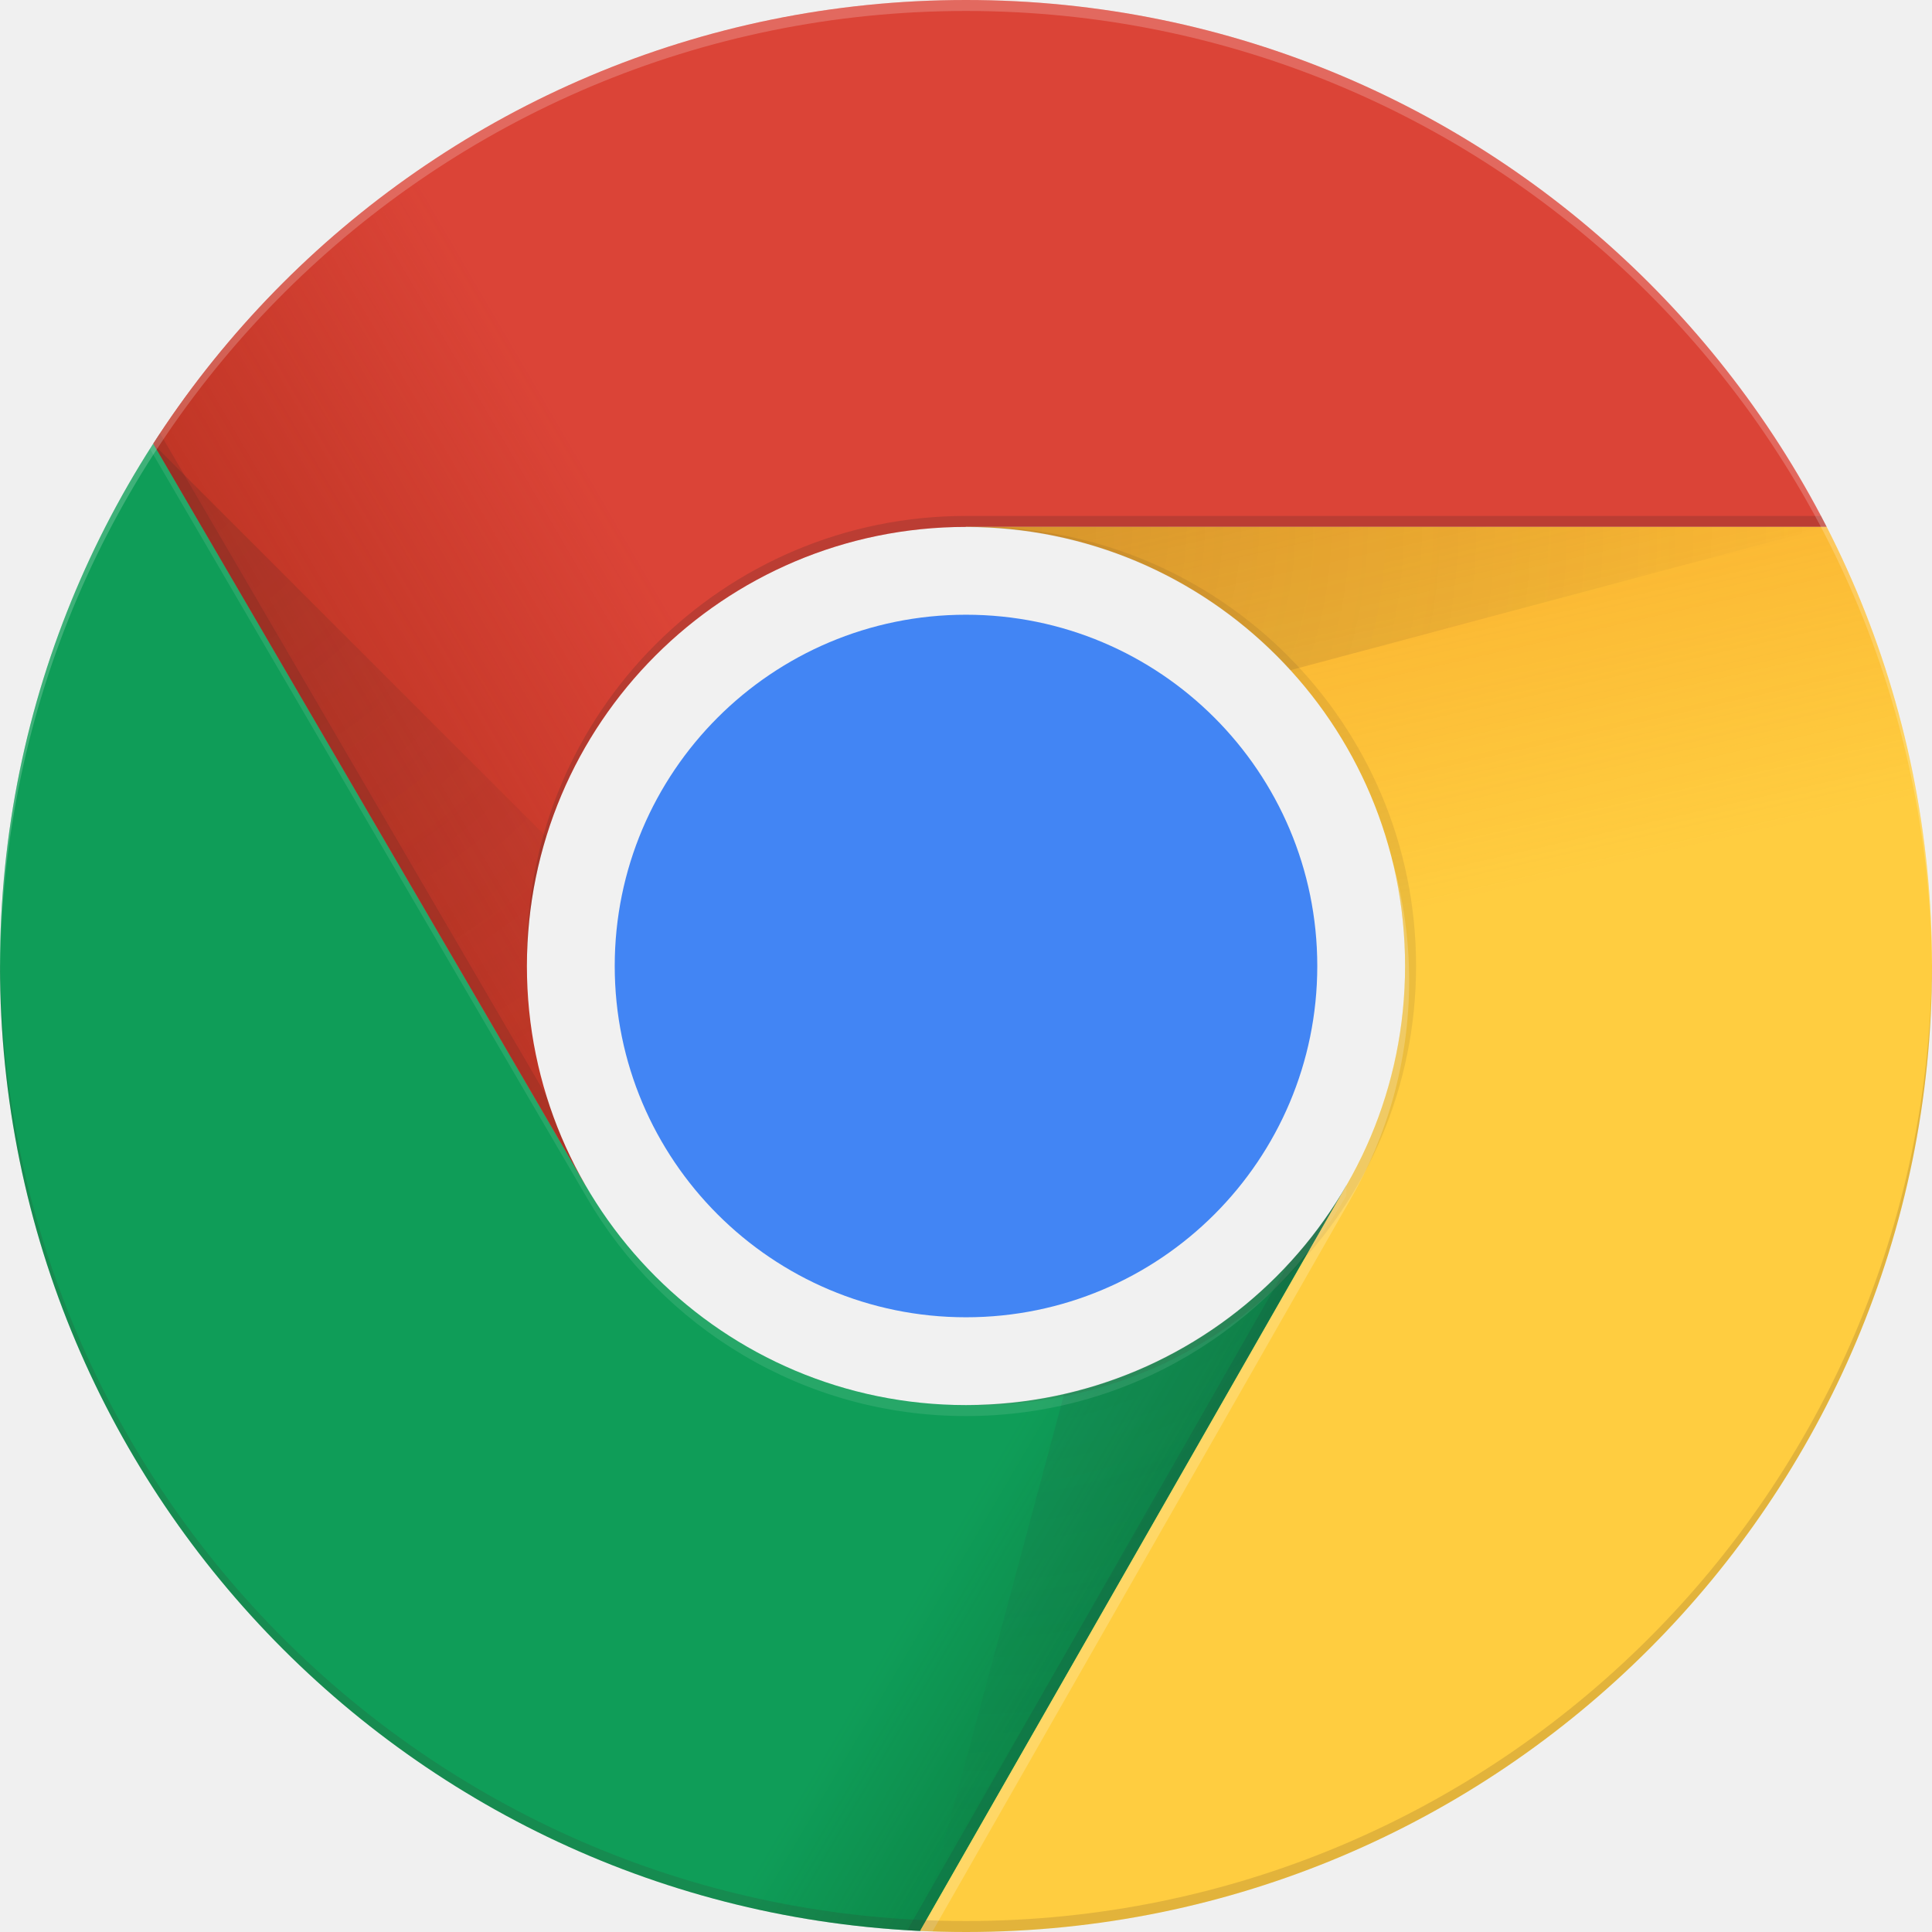
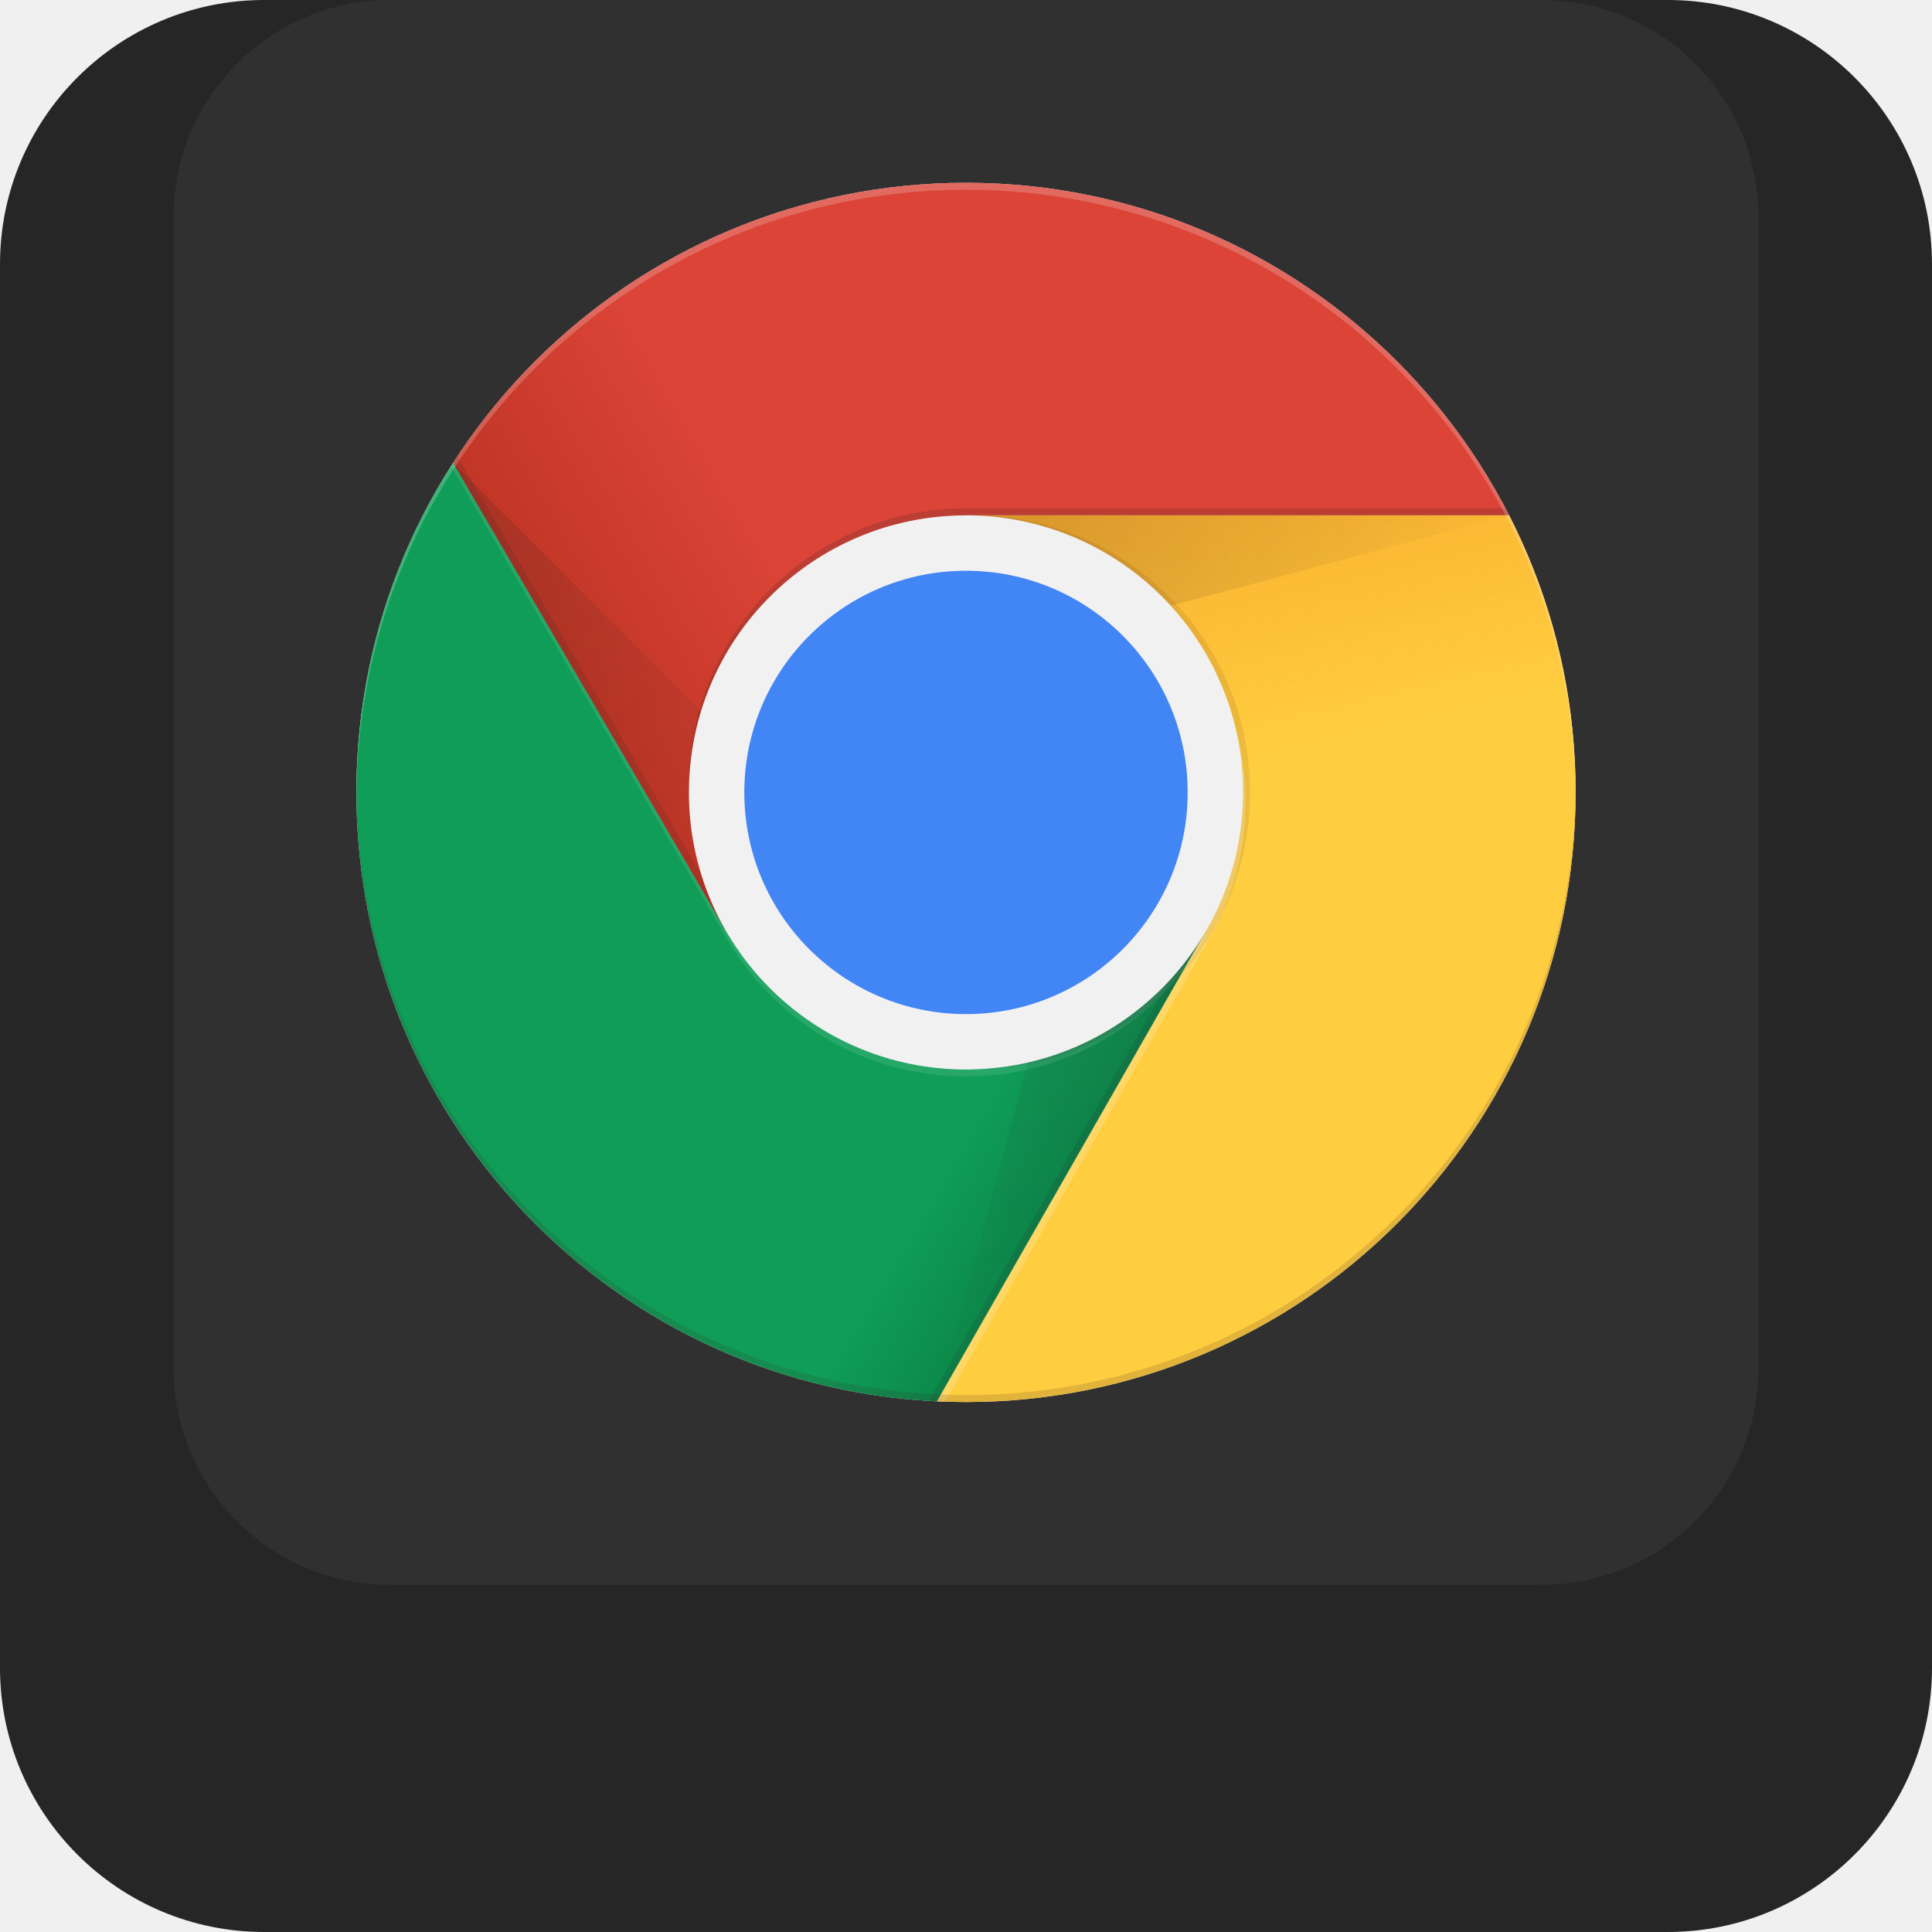
- <svg xmlns="http://www.w3.org/2000/svg" xmlns:xlink="http://www.w3.org/1999/xlink" viewBox="1 1 176 176">
-   <style>.B{clip-path:url(#C)}.C{fill:#3e2723}.D{fill-opacity:.15}.E{fill-opacity:.2}</style>
-   <defs>
-     <circle id="A" cx="96" cy="96" r="88" />
-     <path id="B" d="M8 184h83.77l38.88-38.88V116h-69.3L8 24.48z" />
-   </defs>
-   <clipPath id="C">
-     <use xlink:href="#A" />
+ <svg xmlns="http://www.w3.org/2000/svg" width="100%" height="100%" viewBox="0 0 1024 1024" version="1.1" xml:space="preserve" style="fill-rule:evenodd;clip-rule:evenodd;stroke-linejoin:round;stroke-miterlimit:2;">
+   <path id="Key" d="M140,0L884,0C961.268,0 1024,62.732 1024,140L1024,884C1024,961.268 961.268,1024 884,1024L140,1024C62.732,1024 0,961.268 0,884L0,140C0,62.732 62.732,0 140,0Z" style="fill:rgb(38,38,38);fill-rule:nonzero;" />
+   <clipPath id="_clip1">
+     <path id="Key1" d="M140,0L884,0C961.268,0 1024,62.732 1024,140L1024,884C1024,961.268 961.268,1024 884,1024L140,1024C62.732,1024 0,961.268 0,884L0,140C0,62.732 62.732,0 140,0Z" clip-rule="nonzero" />
  </clipPath>
-   <g class="B" transform="translate(-7 -7)">
-     <path d="M21.97 8v108h39.4L96 56h88V8z" fill="#db4437" />
-     <linearGradient id="D" x1="29.34" x2="81.84" y1="75.02" y2="44.35" gradientUnits="userSpaceOnUse">
-       <stop stop-color="#a52714" stop-opacity=".6" offset="0" />
-       <stop stop-color="#a52714" stop-opacity="0" offset=".66" />
-     </linearGradient>
-     <path d="M21.97 8v108h39.4L96 56h88V8z" fill="url(#D)" />
-     <path d="M62.3 115.6L22.48 47.3l-.58 1 39.54 67.8z" class="C D" />
-     <use xlink:href="#B" fill="#0f9d58" />
-     <linearGradient id="E" x1="110.9" x2="52.54" y1="164.5" y2="130.3" gradientUnits="userSpaceOnUse">
-       <stop stop-color="#055524" stop-opacity=".4" offset="0" />
-       <stop stop-color="#055524" stop-opacity="0" offset=".33" />
-     </linearGradient>
-     <path d="M8 184h83.77l38.88-38.88V116h-69.3L8 24.48z" fill="url(#E)" />
-     <path d="M129.8 117.3l-.83-.48-38.4 67.15h1.15l38.1-66.64z" fill="#263238" class="D" />
-     <defs>
-       <path id="F" d="M8 184h83.77l38.88-38.88V116h-69.3L8 24.48z" />
-     </defs>
-     <clipPath id="G">
-       <use xlink:href="#F" />
+   <g clip-path="url(#_clip1)">
+     <path id="Top" d="M206.844,0L817.156,0C880.54,0 932,51.46 932,114.844L932,725.156C932,788.54 880.54,840 817.156,840L206.844,840C143.46,840 92,788.54 92,725.156L92,114.844C92,51.46 143.46,0 206.844,0Z" style="fill:rgb(48,48,48);fill-rule:nonzero;" />
+   </g>
+   <g id="Chrome-Logo" transform="matrix(0.631064,0,0,0.631064,188.895,96.8962)">
+     <circle cx="512" cy="512" r="512" style="fill:rgb(235,235,235);" />
+     <clipPath id="_clip2">
+       <circle cx="512" cy="512" r="512" />
    </clipPath>
-     <g clip-path="url(#G)">
-       <path d="M96 56l34.65 60-38.88 68H184V56z" fill="#ffcd40" />
-       <linearGradient id="H" x1="121.9" x2="136.6" y1="49.8" y2="114.1" gradientUnits="userSpaceOnUse">
-         <stop stop-color="#ea6100" stop-opacity=".3" offset="0" />
-         <stop stop-color="#ea6100" stop-opacity="0" offset=".66" />
-       </linearGradient>
-       <path d="M96 56l34.65 60-38.88 68H184V56z" fill="url(#H)" />
-     </g>
-     <path d="M96 56l34.65 60-38.88 68H184V56z" fill="#ffcd40" />
-     <path d="M96 56l34.65 60-38.88 68H184V56z" fill="url(#H)" />
-     <defs>
-       <path id="I" d="M96 56l34.65 60-38.88 68H184V56z" />
-     </defs>
-     <clipPath id="J">
-       <use xlink:href="#I" />
-     </clipPath>
-     <g clip-path="url(#J)">
-       <path d="M21.97 8v108h39.4L96 56h88V8z" fill="#db4437" />
-       <path d="M21.97 8v108h39.4L96 56h88V8z" fill="url(#D)" />
-     </g>
-   </g>
-   <radialGradient id="K" cx="668.2" cy="55.95" r="84.08" gradientTransform="translate(-576)" gradientUnits="userSpaceOnUse">
-     <stop stop-color="#3e2723" stop-opacity=".2" offset="0" />
-     <stop stop-color="#3e2723" stop-opacity="0" offset="1" />
-   </radialGradient>
-   <g transform="translate(-7 -7)">
-     <path d="M96 56v20.95L174.4 56z" fill="url(#K)" class="B" />
-     <g class="B">
-       <defs>
-         <path id="L" d="M21.97 8v40.34L61.36 116 96 56h88V8z" />
-       </defs>
-       <clipPath id="M">
-         <use xlink:href="#L" />
-       </clipPath>
-       <g clip-path="url(#M)">
-         <use xlink:href="#B" fill="#0f9d58" />
-         <path d="M8 184h83.77l38.88-38.88V116h-69.3L8 24.48z" fill="url(#E)" />
+     <g clip-path="url(#_clip2)">
+       <g id="chrome" transform="matrix(5.81818,0,0,5.81818,512,512)">
+         <g transform="matrix(1,0,0,1,-88,-88)">
+           <clipPath id="_clip3">
+             <rect x="0" y="0" width="176" height="176" />
+           </clipPath>
+           <g clip-path="url(#_clip3)">
+             <g transform="matrix(1,0,0,1,-8,-8)">
+               <path d="M21.97,8L21.97,116L61.37,116L96,56L184,56L184,8L21.97,8Z" style="fill:rgb(219,68,55);fill-rule:nonzero;" />
+               <path d="M21.97,8L21.97,116L61.37,116L96,56L184,56L184,8L21.97,8Z" style="fill:url(#_Linear4);fill-rule:nonzero;" />
+               <path d="M62.3,115.6L22.48,47.3L21.9,48.3L61.44,116.1L62.3,115.6Z" style="fill:rgb(62,39,35);fill-opacity:0.15;fill-rule:nonzero;" />
+               <path id="B" d="M8,184L91.77,184L130.65,145.12L130.65,116L61.35,116L8,24.48L8,184Z" style="fill:rgb(15,157,88);fill-rule:nonzero;" />
+               <path d="M8,184L91.77,184L130.65,145.12L130.65,116L61.35,116L8,24.48L8,184Z" style="fill:url(#_Linear5);fill-rule:nonzero;" />
+               <path d="M129.8,117.3L128.97,116.82L90.57,183.97L91.72,183.97L129.82,117.33L129.8,117.3Z" style="fill:rgb(38,50,56);fill-opacity:0.15;fill-rule:nonzero;" />
+               <g>
+                 <clipPath id="_clip6">
+                   <path d="M8,184L91.77,184L130.65,145.12L130.65,116L61.35,116L8,24.48L8,184Z" />
+                 </clipPath>
+                 <g clip-path="url(#_clip6)">
+                   <path d="M96,56L130.65,116L91.77,184L184,184L184,56L96,56Z" style="fill:rgb(255,205,64);fill-rule:nonzero;" />
+                   <path d="M96,56L130.65,116L91.77,184L184,184L184,56L96,56Z" style="fill:url(#_Linear7);fill-rule:nonzero;" />
+                 </g>
+               </g>
+               <path d="M96,56L130.65,116L91.77,184L184,184L184,56L96,56Z" style="fill:rgb(255,205,64);fill-rule:nonzero;" />
+               <path d="M96,56L130.65,116L91.77,184L184,184L184,56L96,56Z" style="fill:url(#_Linear8);fill-rule:nonzero;" />
+               <g>
+                 <clipPath id="_clip9">
+                   <path d="M96,56L130.65,116L91.77,184L184,184L184,56L96,56Z" />
+                 </clipPath>
+                 <g clip-path="url(#_clip9)">
+                   <path d="M21.97,8L21.97,116L61.37,116L96,56L184,56L184,8L21.97,8Z" style="fill:rgb(219,68,55);fill-rule:nonzero;" />
+                   <path d="M21.97,8L21.97,116L61.37,116L96,56L184,56L184,8L21.97,8Z" style="fill:url(#_Linear10);fill-rule:nonzero;" />
+                 </g>
+               </g>
+             </g>
+             <g transform="matrix(1,0,0,1,-8,-8)">
+               <path d="M96,56L96,76.95L174.4,56L96,56Z" style="fill:url(#_Radial11);fill-rule:nonzero;" />
+               <g>
+                 <g>
+                   <clipPath id="_clip12">
+                     <path d="M21.97,8L21.97,48.34L61.36,116L96,56L184,56L184,8L21.97,8Z" />
+                   </clipPath>
+                   <g clip-path="url(#_clip12)">
+                     <path id="B1" d="M8,184L91.77,184L130.65,145.12L130.65,116L61.35,116L8,24.48L8,184Z" style="fill:rgb(15,157,88);fill-rule:nonzero;" />
+                     <path d="M8,184L91.77,184L130.65,145.12L130.65,116L61.35,116L8,24.48L8,184Z" style="fill:url(#_Linear13);fill-rule:nonzero;" />
+                   </g>
+                 </g>
+               </g>
+             </g>
+             <g transform="matrix(1,0,0,1,-8,-8)">
+               <path d="M21.97,48.45L79.22,105.69L61.36,116L21.97,48.45Z" style="fill:url(#_Radial14);fill-rule:nonzero;" />
+             </g>
+             <g transform="matrix(1,0,0,1,-8,-8)">
+               <path d="M91.83,183.9L112.79,105.7L130.65,116L91.83,183.9Z" style="fill:url(#_Radial15);fill-rule:nonzero;" />
+               <g>
+                 <circle cx="96" cy="96" r="40" style="fill:rgb(241,241,241);" />
+                 <circle cx="96" cy="96" r="32" style="fill:rgb(66,133,244);" />
+                 <path d="M96,55C73.9,55 56,72.9 56,95L56,96C56,73.9 73.9,56 96,56L184,56L184,55L96,55Z" style="fill:rgb(62,39,35);fill-opacity:0.2;fill-rule:nonzero;" />
+                 <path d="M130.6,116C123.68,127.94 110.8,136 96,136C81.2,136 68.3,127.94 61.4,116L61.36,116L8,24.48L8,25.48L61.4,117C68.32,128.94 81.2,137 96,137C110.8,137 123.68,128.95 130.6,117L130.65,117L130.65,116L130.59,116L130.6,116Z" style="fill:white;fill-opacity:0.1;fill-rule:nonzero;" />
+                 <path d="M97,56C96.83,56 96.67,56.02 96.5,56.03C118.36,56.3 136,74.08 136,96C136,117.92 118.36,135.7 96.5,135.97C96.67,135.97 96.83,136 97,136C119.1,136 137,118.1 137,96C137,73.9 119.1,56 97,56Z" style="fill:rgb(62,39,35);fill-opacity:0.1;fill-rule:nonzero;" />
+                 <path d="M131,117.3C134.4,111.42 136.37,104.62 136.37,97.34C136.372,93.238 135.742,89.16 134.5,85.25C135.45,88.67 136,92.25 136,95.98C136,103.26 134.03,110.06 130.63,115.94L130.65,115.98L91.77,183.98L92.93,183.98L131,117.3Z" style="fill:white;fill-opacity:0.2;fill-rule:nonzero;" />
+                 <path d="M96,9C144.43,9 183.72,48.13 184,96.5C184,96.33 184.01,96.17 184.01,96C184.01,47.4 144.61,8 96.01,8C47.41,8 8,47.4 8,96C8,96.17 8.01,96.33 8.01,96.5C8.28,48.13 47.57,9 96,9Z" style="fill:white;fill-opacity:0.2;fill-rule:nonzero;" />
+                 <path d="M96,183C144.43,183 183.72,143.87 184,95.5C184,95.67 184.01,95.83 184.01,96C184.01,144.6 144.61,184 96.01,184C47.41,184 8,144.6 8,96C8,95.83 8.01,95.67 8.01,95.5C8.28,143.87 47.57,183 96.01,183L96,183Z" style="fill:rgb(62,39,35);fill-opacity:0.15;fill-rule:nonzero;" />
+               </g>
+             </g>
+           </g>
+         </g>
      </g>
    </g>
  </g>
-   <radialGradient id="N" cx="597.9" cy="48.52" r="78.04" gradientTransform="translate(-576)" gradientUnits="userSpaceOnUse">
-     <stop stop-color="#3e2723" stop-opacity=".2" offset="0" />
-     <stop stop-color="#3e2723" stop-opacity="0" offset="1" />
-   </radialGradient>
-   <path transform="translate(-7 -7)" d="M21.97 48.45l57.25 57.24L61.36 116z" fill="url(#N)" class="B" />
-   <radialGradient id="O" cx="671.8" cy="96.14" r="87.87" gradientTransform="translate(-576)" gradientUnits="userSpaceOnUse">
-     <stop stop-color="#263238" stop-opacity=".2" offset="0" />
-     <stop stop-color="#263238" stop-opacity="0" offset="1" />
-   </radialGradient>
-   <g transform="translate(-7 -7)">
-     <path d="M91.83 183.9l20.96-78.2 17.86 10.3z" fill="url(#O)" class="B" />
-     <g class="B">
-       <circle cx="96" cy="96" r="40" fill="#f1f1f1" />
-       <circle cx="96" cy="96" r="32" fill="#4285f4" />
-       <path d="M96 55c-22.1 0-40 17.9-40 40v1c0-22.1 17.9-40 40-40h88v-1H96z" class="C E" />
-       <path d="M130.6 116c-6.92 11.94-19.8 20-34.6 20-14.8 0-27.7-8.06-34.6-20h-.04L8 24.48v1L61.4 117c6.92 11.94 19.8 20 34.6 20 14.8 0 27.68-8.05 34.6-20h.05v-1h-.06z" fill="#fff" fill-opacity=".1" />
-       <path d="M97 56c-.17 0-.33.02-.5.03C118.36 56.3 136 74.08 136 96s-17.64 39.7-39.5 39.97c.17 0 .33.03.5.03 22.1 0 40-17.9 40-40s-17.9-40-40-40z" opacity=".1" class="C" />
-       <path d="M131 117.3c3.4-5.88 5.37-12.68 5.37-19.96a39.87 39.87 0 0 0-1.87-12.09c.95 3.42 1.5 7 1.5 10.73 0 7.28-1.97 14.08-5.37 19.96l.02.04-38.88 68h1.16L131 117.3z" fill="#fff" class="E" />
-       <path d="M96 9c48.43 0 87.72 39.13 88 87.5 0-.17.01-.33.01-.5 0-48.6-39.4-88-88-88S8 47.4 8 96c0 .17.01.33.01.5C8.28 48.13 47.57 9 96 9z" fill="#fff" class="E" />
-       <path d="M96 183c48.43 0 87.72-39.13 88-87.5 0 .17.01.33.01.5 0 48.6-39.4 88-88 88S8 144.6 8 96c0-.17.01-.33.01-.5.27 48.37 39.56 87.5 88 87.5z" class="C D" />
-     </g>
-   </g>
+   <defs>
+     <linearGradient id="_Linear4" x1="0" y1="0" x2="1" y2="0" gradientUnits="userSpaceOnUse" gradientTransform="matrix(52.5,-30.67,30.67,52.5,29.34,75.02)">
+       <stop offset="0" style="stop-color:rgb(165,39,20);stop-opacity:0.6" />
+       <stop offset="0.66" style="stop-color:rgb(165,39,20);stop-opacity:0" />
+       <stop offset="1" style="stop-color:rgb(165,39,20);stop-opacity:0" />
+     </linearGradient>
+     <linearGradient id="_Linear5" x1="0" y1="0" x2="1" y2="0" gradientUnits="userSpaceOnUse" gradientTransform="matrix(-58.36,-34.2,34.2,-58.36,110.9,164.5)">
+       <stop offset="0" style="stop-color:rgb(5,85,36);stop-opacity:0.4" />
+       <stop offset="0.33" style="stop-color:rgb(5,85,36);stop-opacity:0" />
+       <stop offset="1" style="stop-color:rgb(5,85,36);stop-opacity:0" />
+     </linearGradient>
+     <linearGradient id="_Linear7" x1="0" y1="0" x2="1" y2="0" gradientUnits="userSpaceOnUse" gradientTransform="matrix(14.7,64.3,-64.3,14.7,121.9,49.8)">
+       <stop offset="0" style="stop-color:rgb(234,97,0);stop-opacity:0.3" />
+       <stop offset="0.66" style="stop-color:rgb(234,97,0);stop-opacity:0" />
+       <stop offset="1" style="stop-color:rgb(234,97,0);stop-opacity:0" />
+     </linearGradient>
+     <linearGradient id="_Linear8" x1="0" y1="0" x2="1" y2="0" gradientUnits="userSpaceOnUse" gradientTransform="matrix(14.7,64.3,-64.3,14.7,121.9,49.8)">
+       <stop offset="0" style="stop-color:rgb(234,97,0);stop-opacity:0.3" />
+       <stop offset="0.66" style="stop-color:rgb(234,97,0);stop-opacity:0" />
+       <stop offset="1" style="stop-color:rgb(234,97,0);stop-opacity:0" />
+     </linearGradient>
+     <linearGradient id="_Linear10" x1="0" y1="0" x2="1" y2="0" gradientUnits="userSpaceOnUse" gradientTransform="matrix(52.5,-30.67,30.67,52.5,29.34,75.02)">
+       <stop offset="0" style="stop-color:rgb(165,39,20);stop-opacity:0.6" />
+       <stop offset="0.66" style="stop-color:rgb(165,39,20);stop-opacity:0" />
+       <stop offset="1" style="stop-color:rgb(165,39,20);stop-opacity:0" />
+     </linearGradient>
+     <radialGradient id="_Radial11" cx="0" cy="0" r="1" gradientUnits="userSpaceOnUse" gradientTransform="matrix(84.08,0,0,84.08,92.2,55.95)">
+       <stop offset="0" style="stop-color:rgb(62,39,35);stop-opacity:0.2" />
+       <stop offset="1" style="stop-color:rgb(62,39,35);stop-opacity:0" />
+     </radialGradient>
+     <linearGradient id="_Linear13" x1="0" y1="0" x2="1" y2="0" gradientUnits="userSpaceOnUse" gradientTransform="matrix(-58.36,-34.2,34.2,-58.36,110.9,164.5)">
+       <stop offset="0" style="stop-color:rgb(5,85,36);stop-opacity:0.4" />
+       <stop offset="0.33" style="stop-color:rgb(5,85,36);stop-opacity:0" />
+       <stop offset="1" style="stop-color:rgb(5,85,36);stop-opacity:0" />
+     </linearGradient>
+     <radialGradient id="_Radial14" cx="0" cy="0" r="1" gradientUnits="userSpaceOnUse" gradientTransform="matrix(78.04,0,0,78.04,21.9,48.52)">
+       <stop offset="0" style="stop-color:rgb(62,39,35);stop-opacity:0.2" />
+       <stop offset="1" style="stop-color:rgb(62,39,35);stop-opacity:0" />
+     </radialGradient>
+     <radialGradient id="_Radial15" cx="0" cy="0" r="1" gradientUnits="userSpaceOnUse" gradientTransform="matrix(87.87,0,0,87.87,95.8,96.14)">
+       <stop offset="0" style="stop-color:rgb(38,50,56);stop-opacity:0.2" />
+       <stop offset="1" style="stop-color:rgb(38,50,56);stop-opacity:0" />
+     </radialGradient>
+   </defs>
</svg>
